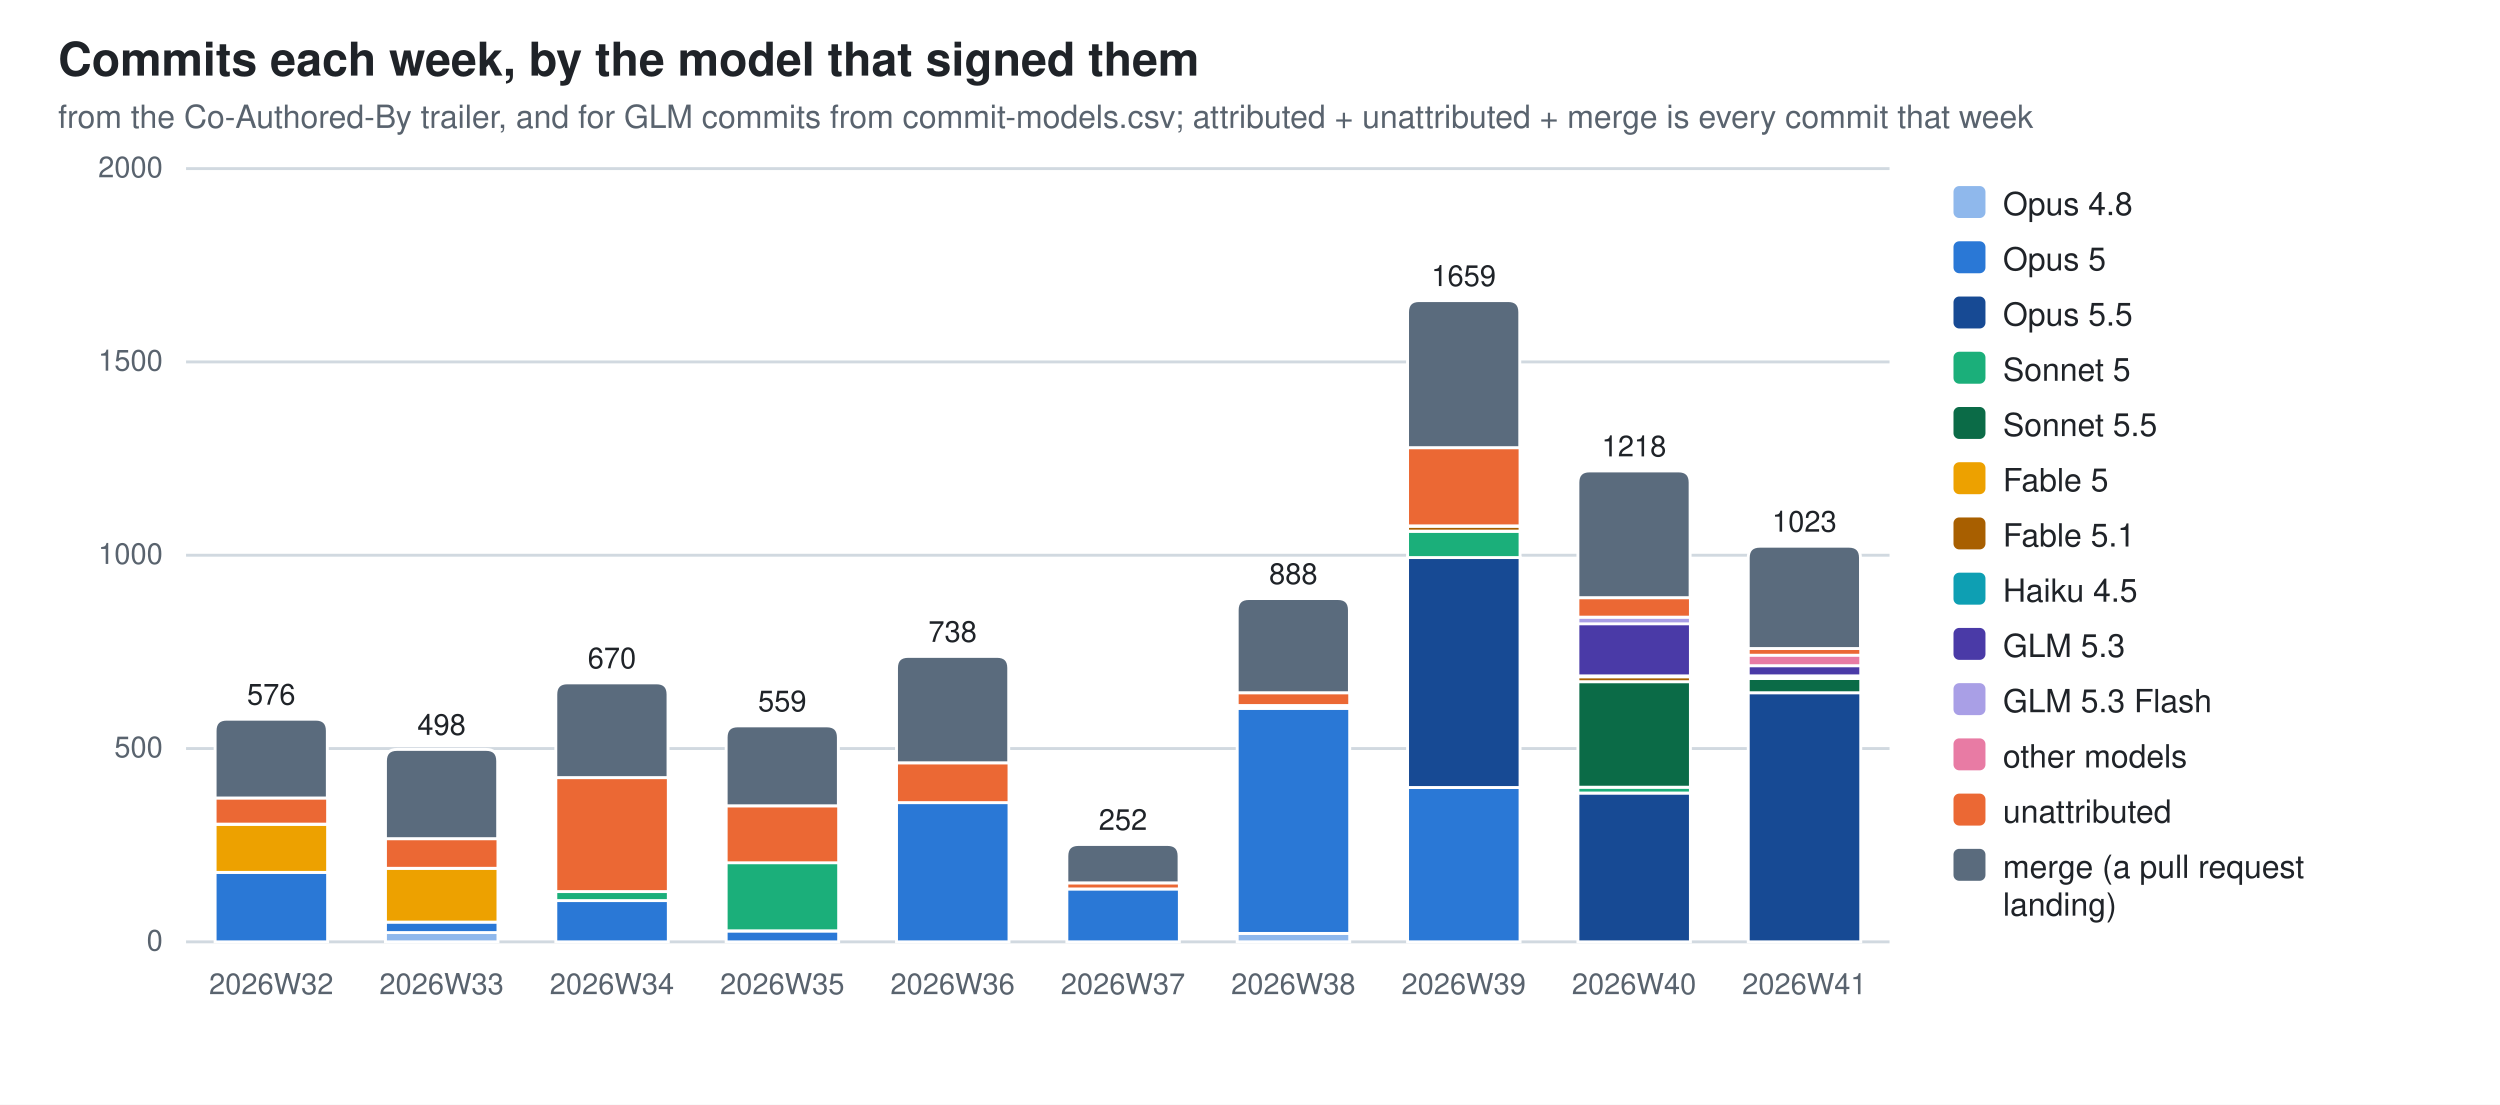
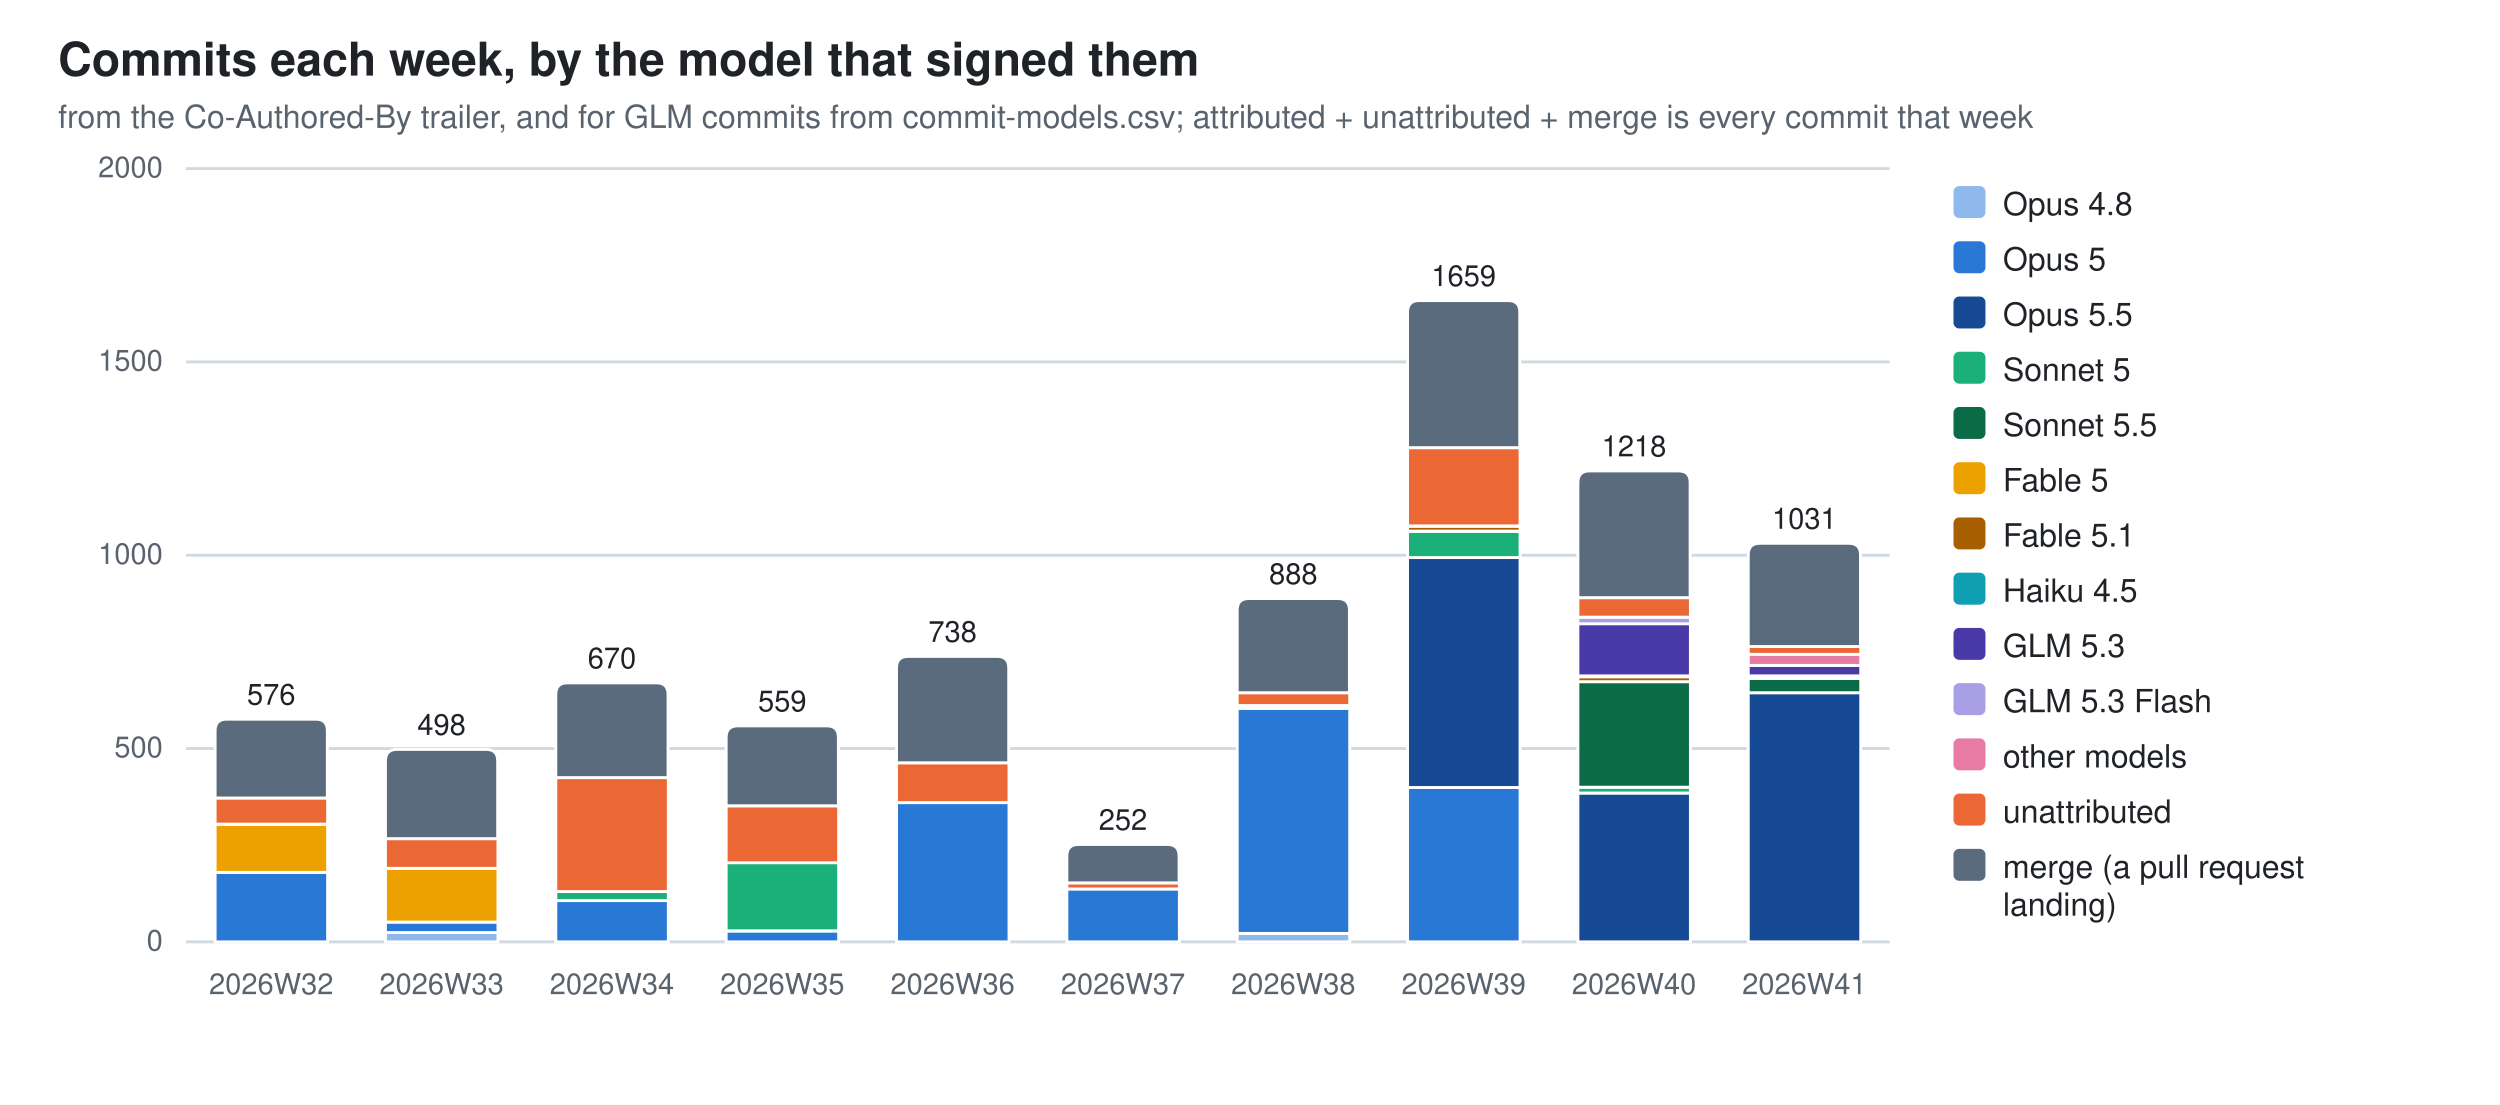
<svg xmlns="http://www.w3.org/2000/svg" width="860" height="380" viewBox="0 0 860 380" role="img" aria-label="Commits each week, by the model that signed them">
  <style>
  .bg{fill:#ffffff} .fg{fill:#1f2328} .mut{fill:#59636e} .grid{stroke:#d1d9e0}
  .seg{stroke:#ffffff;stroke-width:1}
  .val{paint-order:stroke;stroke:#ffffff;stroke-width:3px;stroke-linejoin:round}
  .c0{fill:#8fb8ec}  .c1{fill:#2a78d6}  .c2{fill:#174a94}  .c3{fill:#1baf7a}  .c4{fill:#0b6b47}  .c5{fill:#eda100}  .c6{fill:#a85f00}  .c7{fill:#0e9fb3}  .c8{fill:#4a3aa7}  .c9{fill:#a99fe6}  .c10{fill:#e87ba4}  .c11{fill:#eb6834}  .c12{fill:#5a6b7d}
  @media (prefers-color-scheme: dark){
    .bg{fill:#0d1117} .fg{fill:#e6edf3} .mut{fill:#9198a1} .grid{stroke:#30363d}
    .seg{stroke:#0d1117} .val{stroke:#0d1117} .c0{fill:#2c5ea8} .c1{fill:#3987e5} .c2{fill:#7db3f5} .c3{fill:#199e70} .c4{fill:#58d0a2} .c5{fill:#c98500} .c6{fill:#f2c75c} .c7{fill:#2bb5c9} .c8{fill:#9085e9} .c9{fill:#5848b8} .c10{fill:#d55181} .c11{fill:#d95926} .c12{fill:#94a5b7}}
  text{font-family:-apple-system,BlinkMacSystemFont,"Segoe UI",Helvetica,Arial,sans-serif}
</style>
  <rect class="bg" width="860" height="380" />
  <text class="fg" x="20" y="26" font-size="16" font-weight="600">Commits each week, by the model that signed them</text>
  <text class="mut" x="20" y="44" font-size="11">from the Co-Authored-By trailer, and for GLM commits from commit-models.csv; attributed + unattributed + merge is every commit that week</text>
  <line class="grid" x1="64" y1="324.0" x2="650.0" y2="324.0" stroke-width="1" />
  <text class="mut" x="56" y="327.0" font-size="10" text-anchor="end">0</text>
  <line class="grid" x1="64" y1="257.5" x2="650.0" y2="257.5" stroke-width="1" />
  <text class="mut" x="56" y="260.5" font-size="10" text-anchor="end">500</text>
  <line class="grid" x1="64" y1="191.0" x2="650.0" y2="191.0" stroke-width="1" />
  <text class="mut" x="56" y="194.0" font-size="10" text-anchor="end">1000</text>
  <line class="grid" x1="64" y1="124.5" x2="650.0" y2="124.5" stroke-width="1" />
  <text class="mut" x="56" y="127.5" font-size="10" text-anchor="end">1500</text>
  <line class="grid" x1="64" y1="58.0" x2="650.0" y2="58.0" stroke-width="1" />
  <text class="mut" x="56" y="61.0" font-size="10" text-anchor="end">2000</text>
  <rect class="seg c1" x="74.0" y="300.1" width="38.7" height="23.9" />
  <rect class="seg c5" x="74.0" y="283.6" width="38.7" height="16.5" />
  <rect class="seg c11" x="74.0" y="274.5" width="38.7" height="9.0" />
  <path class="seg c12" d="M74.0,274.5 V251.4 Q74.0,247.4 78.0,247.4 H108.6 Q112.6,247.4 112.6,251.4 V274.5 Z" />
  <text class="mut" x="93.3" y="342" font-size="10" text-anchor="middle">2026W32</text>
  <text class="fg val" x="93.3" y="242.4" font-size="10" text-anchor="middle">576</text>
  <rect class="seg c0" x="132.6" y="320.8" width="38.7" height="3.2" />
  <rect class="seg c1" x="132.6" y="317.2" width="38.7" height="3.6" />
  <rect class="seg c5" x="132.6" y="298.7" width="38.7" height="18.5" />
  <rect class="seg c11" x="132.6" y="288.5" width="38.7" height="10.2" />
  <path class="seg c12" d="M132.6,288.5 V261.8 Q132.6,257.8 136.6,257.8 H167.2 Q171.2,257.8 171.2,261.8 V288.5 Z" />
  <text class="mut" x="151.9" y="342" font-size="10" text-anchor="middle">2026W33</text>
  <text class="fg val" x="151.9" y="252.8" font-size="10" text-anchor="middle">498</text>
  <rect class="seg c1" x="191.2" y="309.8" width="38.7" height="14.2" />
  <rect class="seg c3" x="191.2" y="306.7" width="38.7" height="3.1" />
  <rect class="seg c11" x="191.2" y="267.5" width="38.7" height="39.2" />
  <path class="seg c12" d="M191.2,267.5 V238.9 Q191.2,234.9 195.2,234.9 H225.8 Q229.8,234.9 229.8,238.9 V267.5 Z" />
  <text class="mut" x="210.5" y="342" font-size="10" text-anchor="middle">2026W34</text>
  <text class="fg val" x="210.5" y="229.9" font-size="10" text-anchor="middle">670</text>
  <rect class="seg c1" x="249.8" y="320.3" width="38.7" height="3.7" />
  <rect class="seg c3" x="249.8" y="296.7" width="38.7" height="23.5" />
  <rect class="seg c11" x="249.8" y="277.2" width="38.7" height="19.6" />
  <path class="seg c12" d="M249.8,277.2 V253.7 Q249.8,249.7 253.8,249.7 H284.4 Q288.4,249.7 288.4,253.7 V277.2 Z" />
  <text class="mut" x="269.1" y="342" font-size="10" text-anchor="middle">2026W35</text>
  <text class="fg val" x="269.1" y="244.7" font-size="10" text-anchor="middle">559</text>
  <rect class="seg c1" x="308.4" y="276.1" width="38.7" height="47.9" />
  <rect class="seg c11" x="308.4" y="262.4" width="38.7" height="13.7" />
  <path class="seg c12" d="M308.4,262.4 V229.8 Q308.4,225.8 312.4,225.8 H343.0 Q347.0,225.8 347.0,229.8 V262.4 Z" />
  <text class="mut" x="327.7" y="342" font-size="10" text-anchor="middle">2026W36</text>
  <text class="fg val" x="327.7" y="220.8" font-size="10" text-anchor="middle">738</text>
  <rect class="seg c1" x="367.0" y="305.8" width="38.7" height="18.2" />
  <rect class="seg c11" x="367.0" y="303.7" width="38.7" height="2.1" />
  <path class="seg c12" d="M367.0,303.7 V294.5 Q367.0,290.5 371.0,290.5 H401.6 Q405.6,290.5 405.6,294.5 V303.7 Z" />
  <text class="mut" x="386.3" y="342" font-size="10" text-anchor="middle">2026W37</text>
  <text class="fg val" x="386.3" y="285.5" font-size="10" text-anchor="middle">252</text>
  <rect class="seg c0" x="425.6" y="321.1" width="38.7" height="2.9" />
  <rect class="seg c1" x="425.6" y="243.7" width="38.7" height="77.4" />
  <rect class="seg c6" x="425.6" y="242.7" width="38.7" height="0.9" />
  <rect class="seg c11" x="425.6" y="238.3" width="38.7" height="4.4" />
  <path class="seg c12" d="M425.6,238.3 V209.9 Q425.6,205.9 429.6,205.9 H460.2 Q464.2,205.9 464.2,209.9 V238.3 Z" />
  <text class="mut" x="444.9" y="342" font-size="10" text-anchor="middle">2026W38</text>
  <text class="fg val" x="444.9" y="200.9" font-size="10" text-anchor="middle">888</text>
  <rect class="seg c1" x="484.2" y="270.9" width="38.7" height="53.1" />
  <rect class="seg c2" x="484.2" y="191.8" width="38.7" height="79.1" />
  <rect class="seg c3" x="484.2" y="182.8" width="38.7" height="9.0" />
  <rect class="seg c6" x="484.2" y="181.0" width="38.7" height="1.7" />
  <rect class="seg c10" x="484.2" y="180.9" width="38.7" height="0.1" />
  <rect class="seg c11" x="484.2" y="154.0" width="38.7" height="26.9" />
  <path class="seg c12" d="M484.2,154.0 V107.4 Q484.2,103.4 488.2,103.4 H518.8 Q522.8,103.4 522.8,107.4 V154.0 Z" />
  <text class="mut" x="503.5" y="342" font-size="10" text-anchor="middle">2026W39</text>
  <text class="fg val" x="503.5" y="98.4" font-size="10" text-anchor="middle">1659</text>
  <rect class="seg c2" x="542.8" y="272.8" width="38.7" height="51.2" />
  <rect class="seg c3" x="542.8" y="270.8" width="38.7" height="2.0" />
  <rect class="seg c4" x="542.8" y="234.5" width="38.7" height="36.3" />
  <rect class="seg c6" x="542.8" y="232.8" width="38.7" height="1.7" />
  <rect class="seg c7" x="542.8" y="232.5" width="38.7" height="0.3" />
  <rect class="seg c8" x="542.8" y="214.5" width="38.7" height="18.0" />
  <rect class="seg c9" x="542.8" y="212.3" width="38.7" height="2.3" />
  <rect class="seg c11" x="542.8" y="205.6" width="38.7" height="6.7" />
  <path class="seg c12" d="M542.8,205.6 V166.0 Q542.8,162.0 546.8,162.0 H577.4 Q581.4,162.0 581.4,166.0 V205.6 Z" />
  <text class="mut" x="562.1" y="342" font-size="10" text-anchor="middle">2026W40</text>
  <text class="fg val" x="562.1" y="157.0" font-size="10" text-anchor="middle">1218</text>
  <rect class="seg c2" x="601.4" y="238.3" width="38.7" height="85.7" />
  <rect class="seg c4" x="601.4" y="233.4" width="38.7" height="4.9" />
  <rect class="seg c6" x="601.4" y="232.5" width="38.7" height="0.9" />
-   <rect class="seg c8" x="601.4" y="229.0" width="38.7" height="3.5" />
-   <rect class="seg c10" x="601.4" y="225.3" width="38.7" height="3.7" />
-   <rect class="seg c11" x="601.4" y="223.1" width="38.7" height="2.3" />
-   <path class="seg c12" d="M601.4,223.1 V191.9 Q601.4,187.9 605.4,187.9 H636.0 Q640.0,187.9 640.0,191.9 V223.1 Z" />
+   <rect class="seg c8" x="601.4" y="228.9" width="38.7" height="3.6" />
+   <rect class="seg c10" x="601.4" y="225.0" width="38.7" height="3.9" />
+   <rect class="seg c11" x="601.4" y="222.4" width="38.7" height="2.7" />
+   <path class="seg c12" d="M601.4,222.4 V190.9 Q601.4,186.9 605.4,186.9 H636.0 Q640.0,186.9 640.0,190.9 V222.4 Z" />
  <text class="mut" x="620.7" y="342" font-size="10" text-anchor="middle">2026W41</text>
-   <text class="fg val" x="620.7" y="182.9" font-size="10" text-anchor="middle">1023</text>
+   <text class="fg val" x="620.7" y="181.9" font-size="10" text-anchor="middle">1031</text>
  <rect class="c0" x="672" y="64" width="11" height="11" rx="2" />
  <text class="fg" y="74" font-size="11">
    <tspan x="689" dy="0">Opus 4.8</tspan>
  </text>
  <rect class="c1" x="672" y="83" width="11" height="11" rx="2" />
  <text class="fg" y="93" font-size="11">
    <tspan x="689" dy="0">Opus 5</tspan>
  </text>
  <rect class="c2" x="672" y="102" width="11" height="11" rx="2" />
  <text class="fg" y="112" font-size="11">
    <tspan x="689" dy="0">Opus 5.5</tspan>
  </text>
  <rect class="c3" x="672" y="121" width="11" height="11" rx="2" />
  <text class="fg" y="131" font-size="11">
    <tspan x="689" dy="0">Sonnet 5</tspan>
  </text>
  <rect class="c4" x="672" y="140" width="11" height="11" rx="2" />
  <text class="fg" y="150" font-size="11">
    <tspan x="689" dy="0">Sonnet 5.5</tspan>
  </text>
  <rect class="c5" x="672" y="159" width="11" height="11" rx="2" />
  <text class="fg" y="169" font-size="11">
    <tspan x="689" dy="0">Fable 5</tspan>
  </text>
  <rect class="c6" x="672" y="178" width="11" height="11" rx="2" />
  <text class="fg" y="188" font-size="11">
    <tspan x="689" dy="0">Fable 5.1</tspan>
  </text>
  <rect class="c7" x="672" y="197" width="11" height="11" rx="2" />
  <text class="fg" y="207" font-size="11">
    <tspan x="689" dy="0">Haiku 4.5</tspan>
  </text>
  <rect class="c8" x="672" y="216" width="11" height="11" rx="2" />
  <text class="fg" y="226" font-size="11">
    <tspan x="689" dy="0">GLM 5.3</tspan>
  </text>
  <rect class="c9" x="672" y="235" width="11" height="11" rx="2" />
  <text class="fg" y="245" font-size="11">
    <tspan x="689" dy="0">GLM 5.3 Flash</tspan>
  </text>
  <rect class="c10" x="672" y="254" width="11" height="11" rx="2" />
  <text class="fg" y="264" font-size="11">
    <tspan x="689" dy="0">other models</tspan>
  </text>
  <rect class="c11" x="672" y="273" width="11" height="11" rx="2" />
  <text class="fg" y="283" font-size="11">
    <tspan x="689" dy="0">unattributed</tspan>
  </text>
  <rect class="c12" x="672" y="292" width="11" height="11" rx="2" />
  <text class="fg" y="302" font-size="11">
    <tspan x="689" dy="0">merge (a pull request</tspan>
    <tspan x="689" dy="13">landing)</tspan>
  </text>
</svg>
